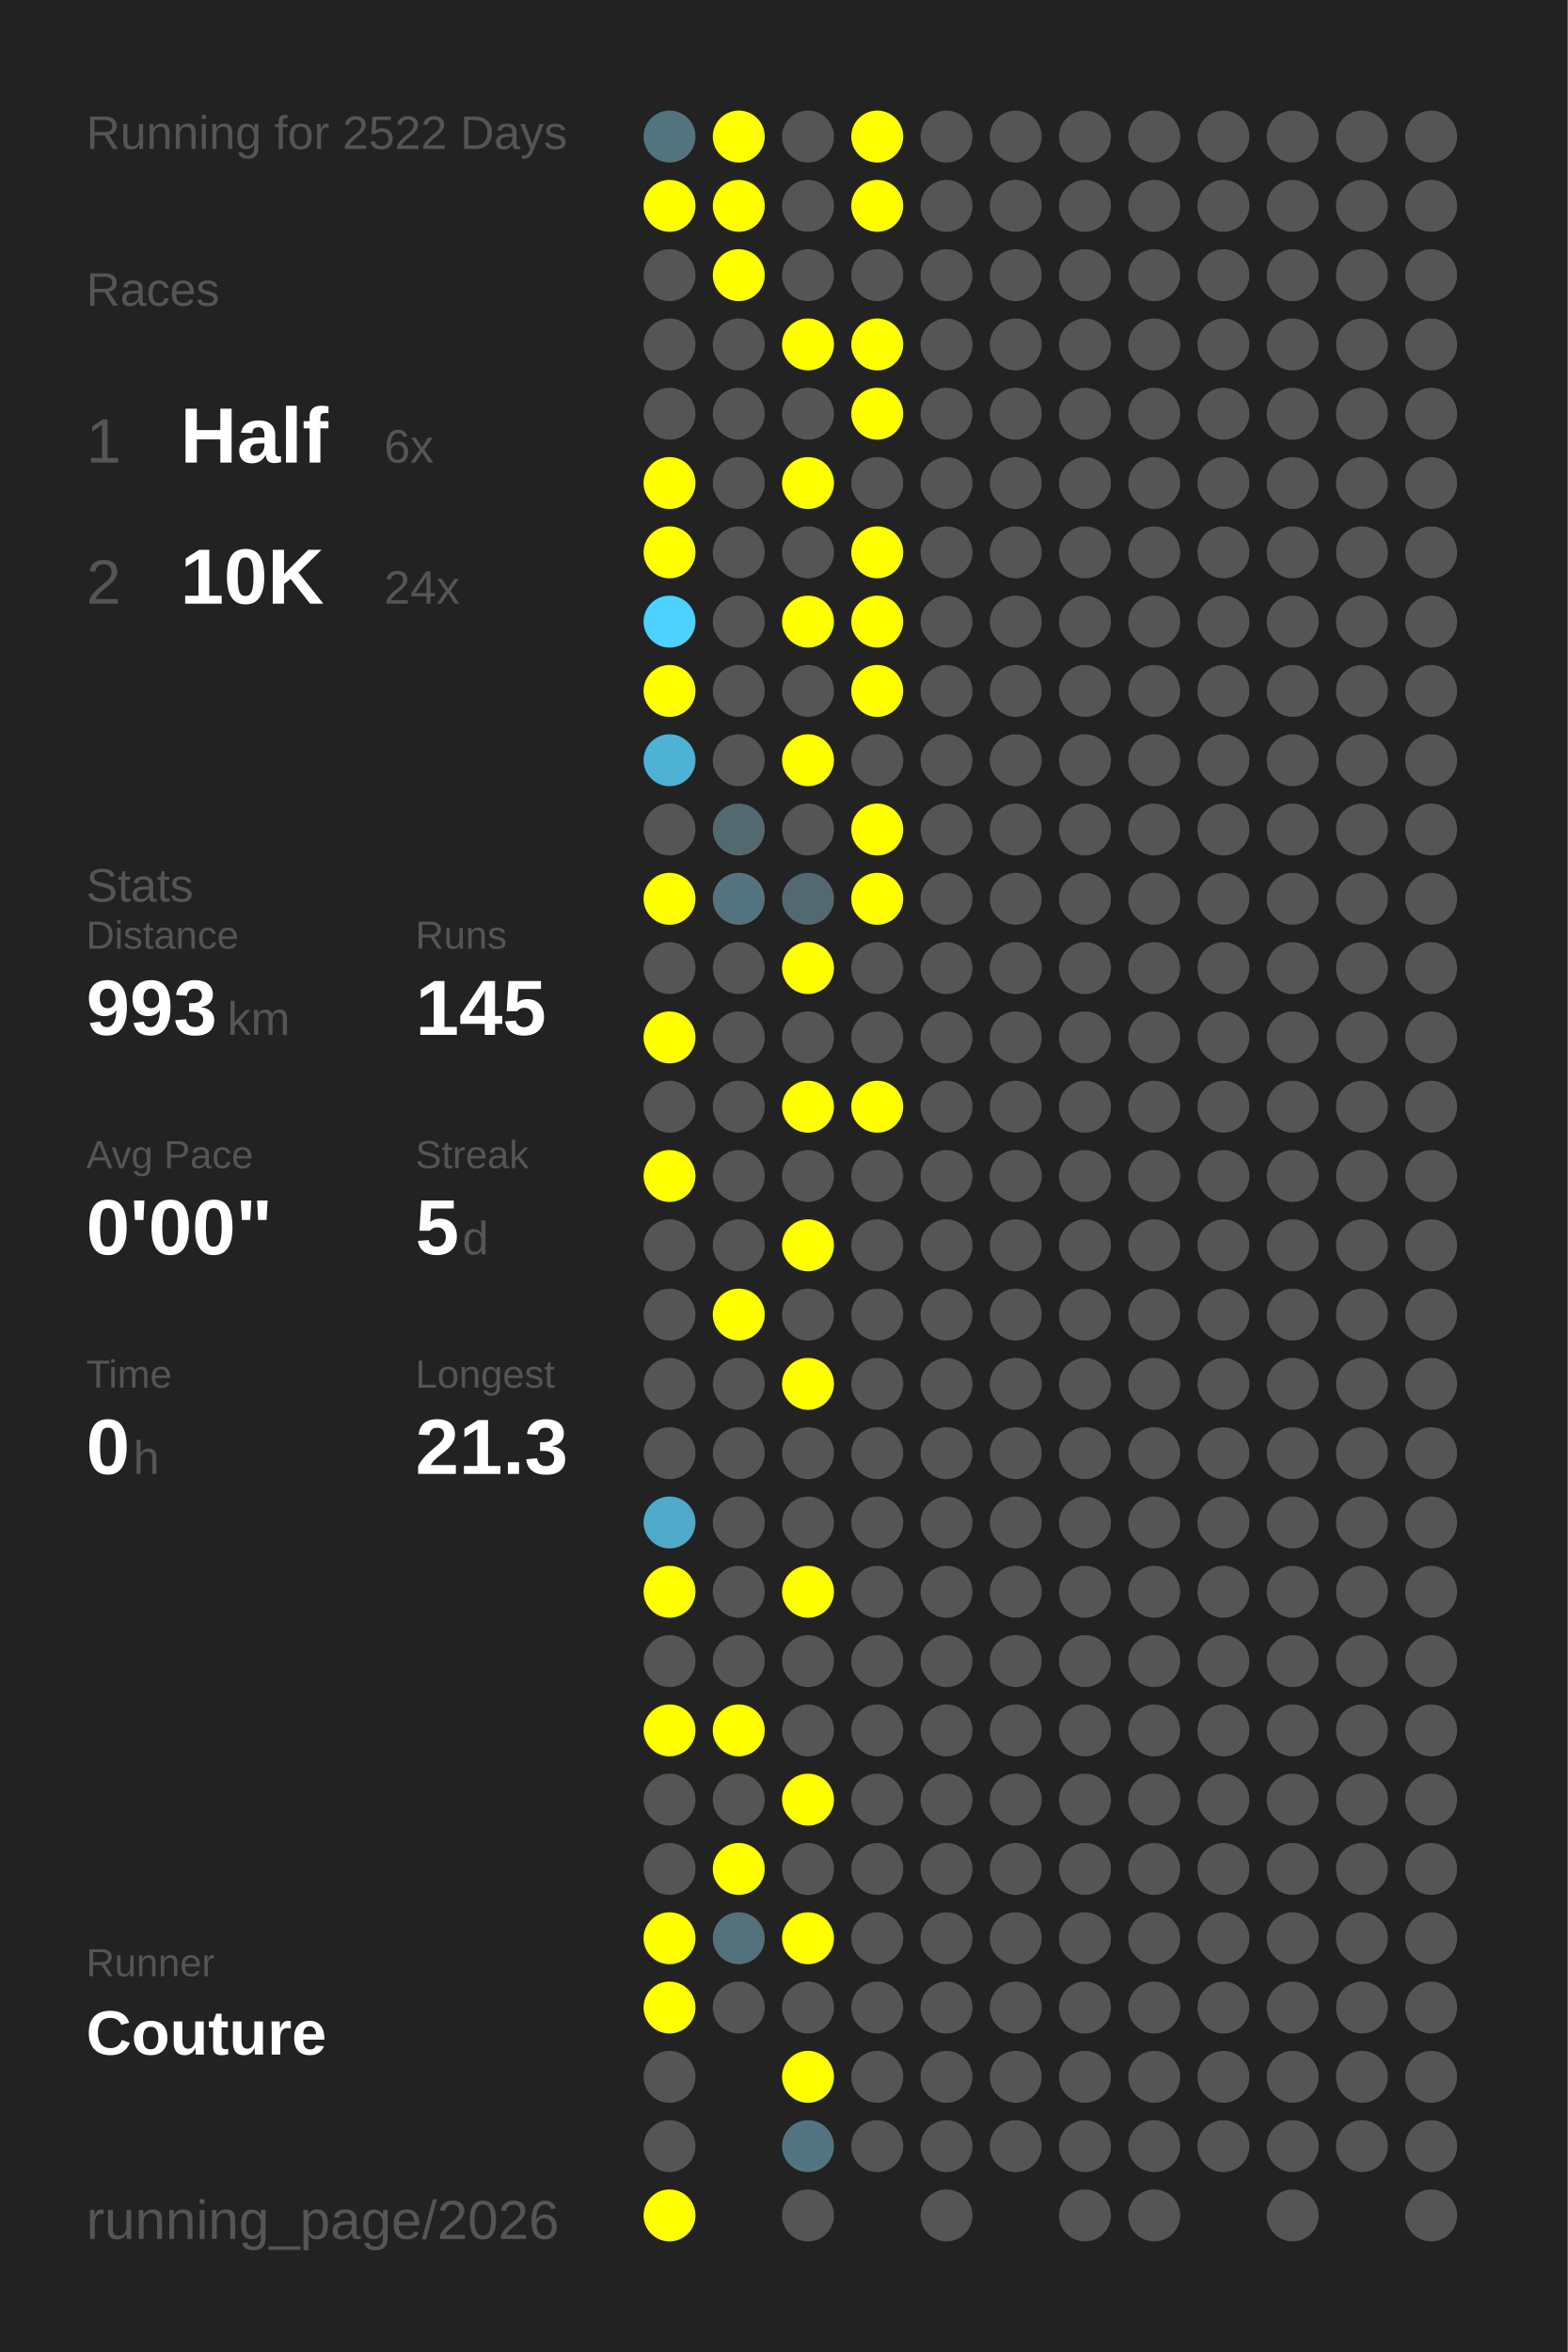
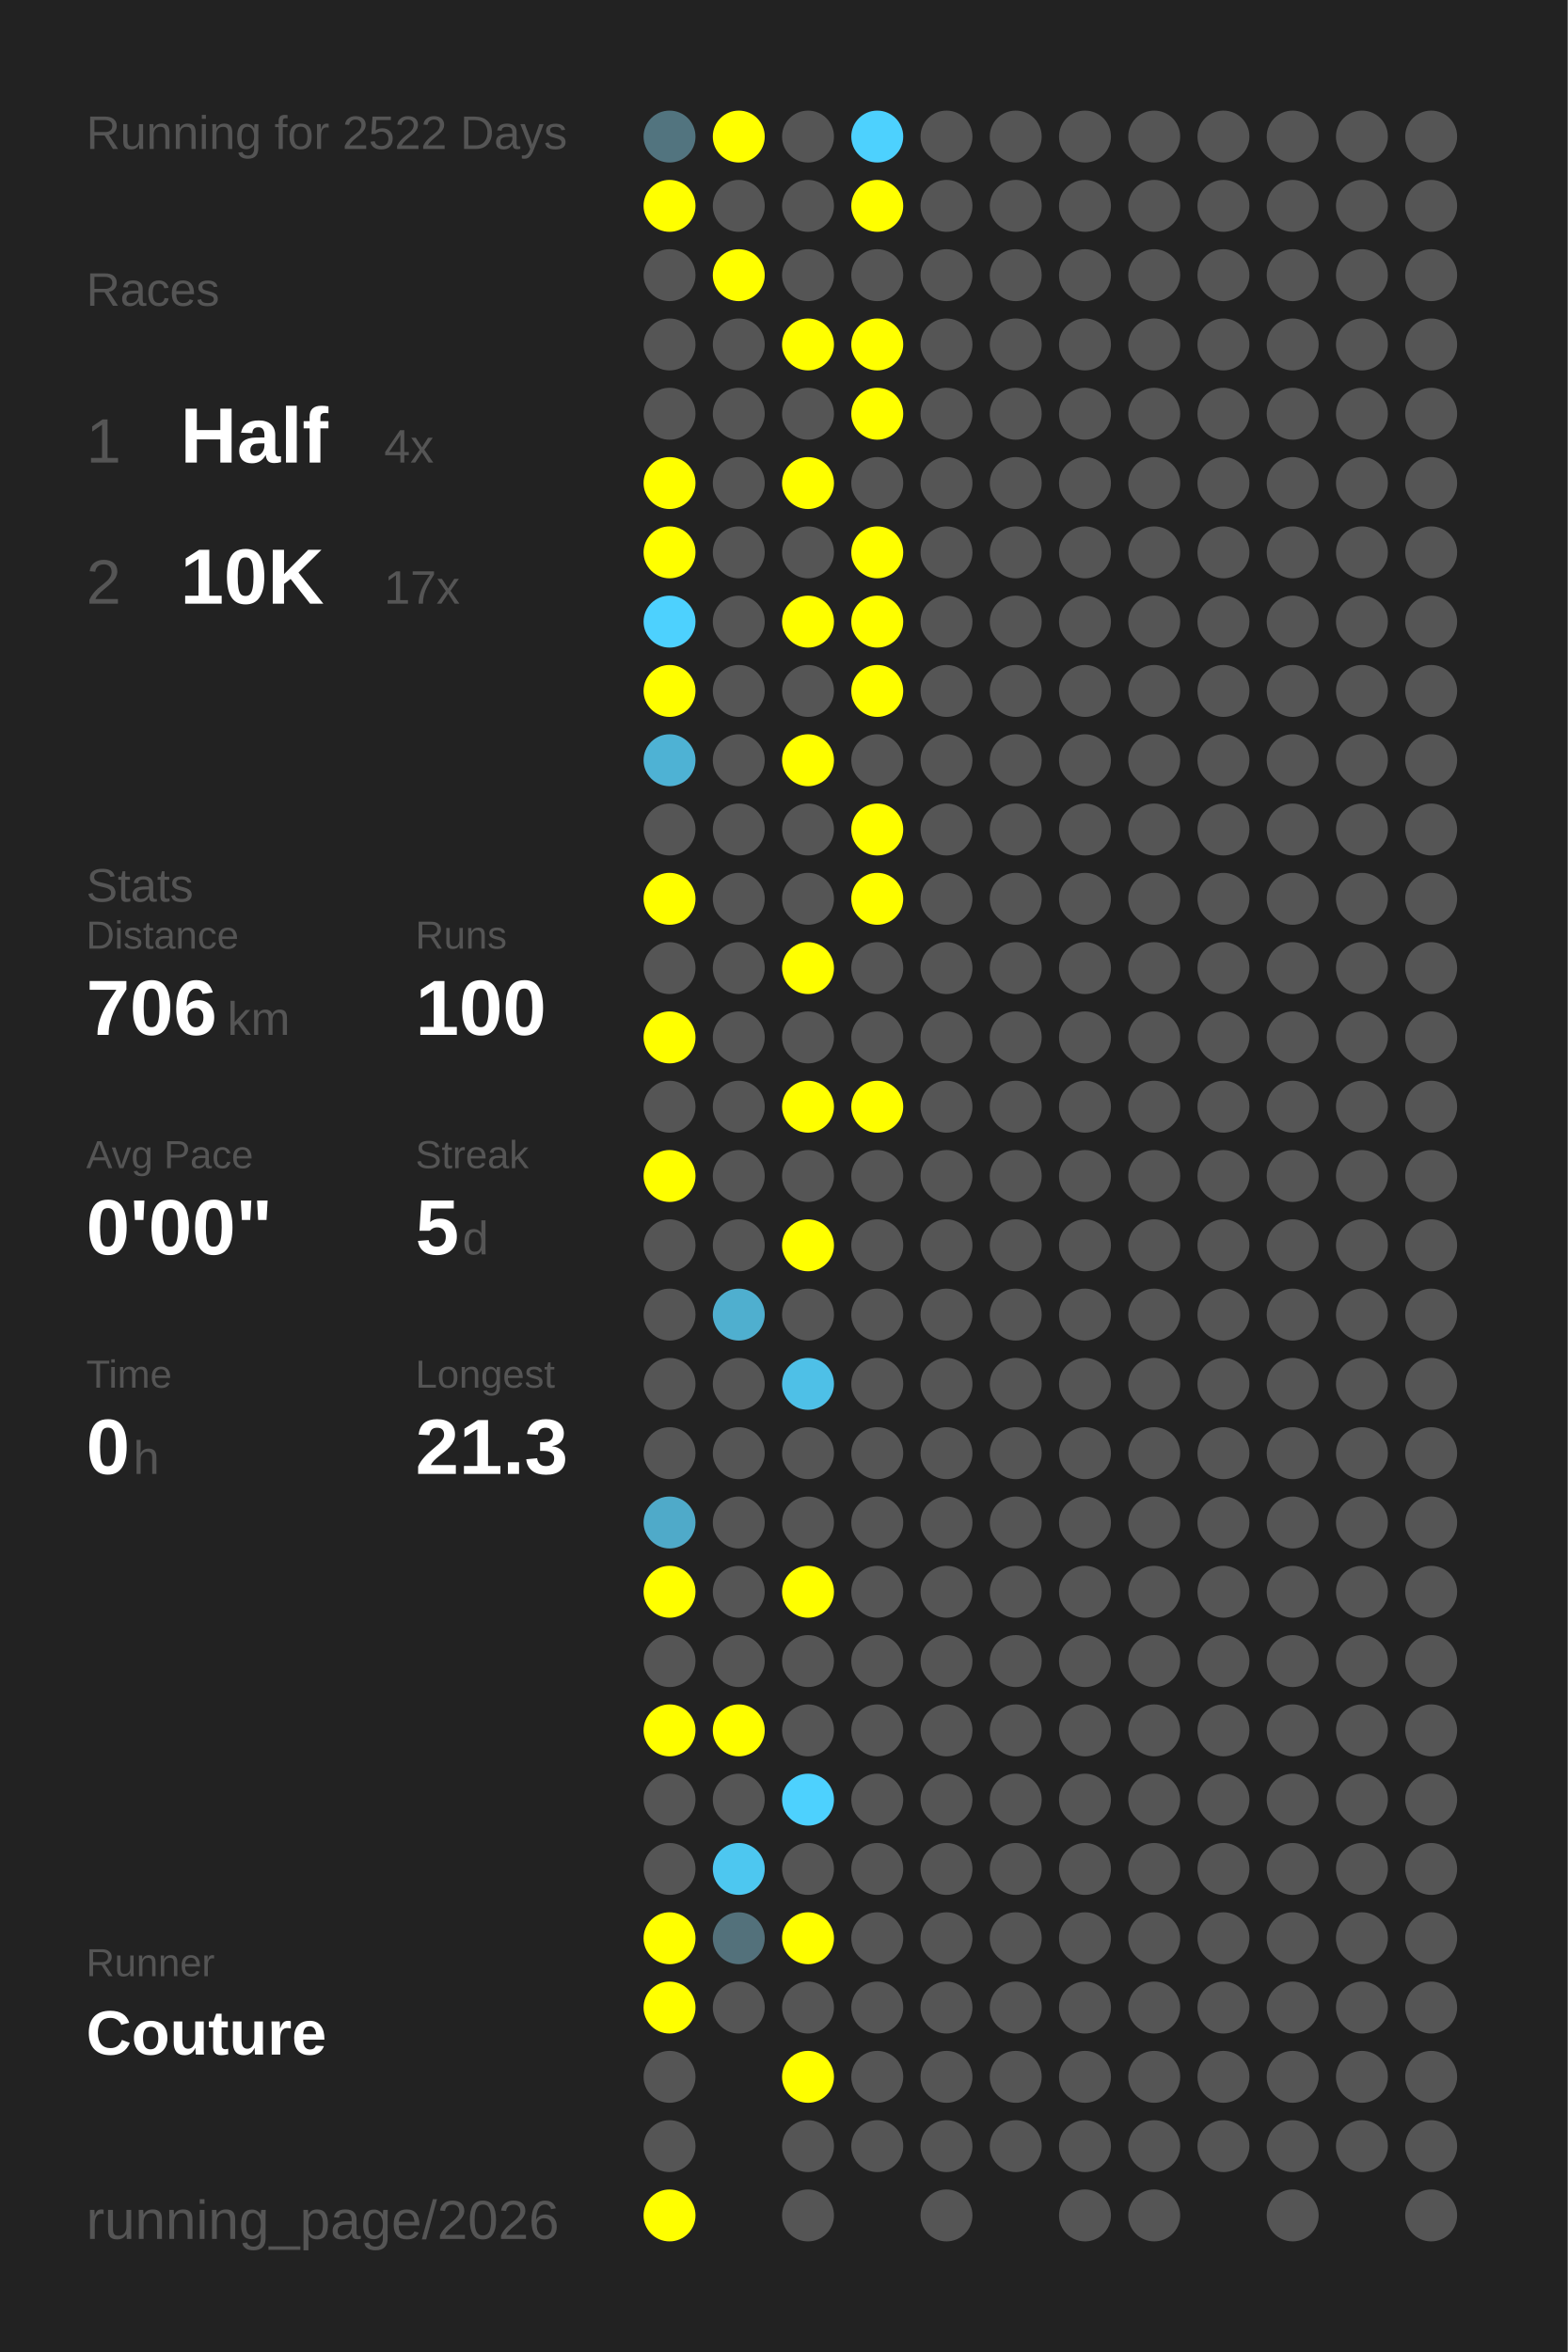
<svg xmlns="http://www.w3.org/2000/svg" baseProfile="full" height="300mm" version="1.1" viewBox="0,0,200,300" width="200mm">
  <defs />
  <rect fill="#222222" height="300" width="200" x="0" y="0" />
  <text fill="#555555" style="font-size:6px; font-family:Arial;" x="11" y="19">Running for 2522 Days</text>
  <text fill="#555555" style="font-size:6px; font-family:Arial;" x="11" y="39">Races</text>
  <text fill="#555555" style="font-size:8px; font-family:Arial;" x="11" y="59">1</text>
  <text fill="#FFFFFF" style="font-size:10px; font-family:Arial; font-weight:bold;" x="23" y="59">Half</text>
-   <text fill="#555555" style="font-size:6px; font-family:Arial;" x="49" y="59">6x</text>
+   <text fill="#555555" style="font-size:6px; font-family:Arial;" x="49" y="59">4x</text>
  <text fill="#555555" style="font-size:8px; font-family:Arial;" x="11" y="77">2</text>
  <text fill="#FFFFFF" style="font-size:10px; font-family:Arial; font-weight:bold;" x="23" y="77">10K</text>
-   <text fill="#555555" style="font-size:6px; font-family:Arial;" x="49" y="77">24x</text>
+   <text fill="#555555" style="font-size:6px; font-family:Arial;" x="49" y="77">17x</text>
  <text fill="#555555" style="font-size:6px; font-family:Arial;" x="11" y="115">Stats</text>
  <text fill="#555555" style="font-size:5px; font-family:Arial;" x="11" y="121">Distance</text>
-   <text fill="#FFFFFF" style="font-size:10px; font-family:Arial; font-weight:bold;" x="11" y="132">993</text>
+   <text fill="#FFFFFF" style="font-size:10px; font-family:Arial; font-weight:bold;" x="11" y="132">706</text>
  <text fill="#555555" style="font-size:6px; font-family:Arial;" x="29" y="132">km</text>
  <text fill="#555555" style="font-size:5px; font-family:Arial;" x="53" y="121">Runs</text>
-   <text fill="#FFFFFF" style="font-size:10px; font-family:Arial; font-weight:bold;" x="53" y="132">145</text>
+   <text fill="#FFFFFF" style="font-size:10px; font-family:Arial; font-weight:bold;" x="53" y="132">100</text>
  <text fill="#555555" style="font-size:5px; font-family:Arial;" x="11" y="149">Avg Pace</text>
  <text fill="#FFFFFF" style="font-size:10px; font-family:Arial; font-weight:bold;" x="11" y="160">0'00"</text>
  <text fill="#555555" style="font-size:5px; font-family:Arial;" x="53" y="149">Streak</text>
  <text fill="#FFFFFF" style="font-size:10px; font-family:Arial; font-weight:bold;" x="53" y="160">5</text>
  <text fill="#555555" style="font-size:6px; font-family:Arial;" x="59" y="160">d</text>
  <text fill="#555555" style="font-size:5px; font-family:Arial;" x="11" y="177">Time</text>
  <text fill="#FFFFFF" style="font-size:10px; font-family:Arial; font-weight:bold;" x="11" y="188">0</text>
  <text fill="#555555" style="font-size:6px; font-family:Arial;" x="17" y="188">h</text>
  <text fill="#555555" style="font-size:5px; font-family:Arial;" x="53" y="177">Longest</text>
  <text fill="#FFFFFF" style="font-size:10px; font-family:Arial; font-weight:bold;" x="53" y="188">21.3</text>
  <text fill="#555555" style="font-size:5px; font-family:Arial;" x="11" y="252.065">Runner</text>
  <text fill="#FFFFFF" style="font-size:8px; font-family:Arial; font-weight:bold;" x="11" y="262.065">Couture</text>
  <text fill="#555555" style="font-size:7px; font-family:Arial;" x="11" y="285.581">running_page/2026</text>
  <circle cx="85.417" cy="17.419" fill="#52747f" r="3.312" />
  <circle cx="85.417" cy="26.258" fill="#FFFF00" r="3.312" />
  <circle cx="85.417" cy="35.097" fill="#555555" r="3.312" />
  <circle cx="85.417" cy="43.935" fill="#555555" r="3.312" />
  <circle cx="85.417" cy="52.774" fill="#555555" r="3.312" />
  <circle cx="85.417" cy="61.613" fill="#FFFF00" r="3.312" />
  <circle cx="85.417" cy="70.452" fill="#FFFF00" r="3.312" />
  <circle cx="85.417" cy="79.29" fill="#4dd1fe" r="3.312" />
  <circle cx="85.417" cy="88.129" fill="#FFFF00" r="3.312" />
  <circle cx="85.417" cy="96.968" fill="#4eb2d4" r="3.312" />
  <circle cx="85.417" cy="105.806" fill="#555555" r="3.312" />
  <circle cx="85.417" cy="114.645" fill="#FFFF00" r="3.312" />
  <circle cx="85.417" cy="123.484" fill="#555555" r="3.312" />
  <circle cx="85.417" cy="132.323" fill="#FFFF00" r="3.312" />
  <circle cx="85.417" cy="141.161" fill="#555555" r="3.312" />
  <circle cx="85.417" cy="150" fill="#FFFF00" r="3.312" />
  <circle cx="85.417" cy="158.839" fill="#555555" r="3.312" />
  <circle cx="85.417" cy="167.677" fill="#555555" r="3.312" />
  <circle cx="85.417" cy="176.516" fill="#555555" r="3.312" />
  <circle cx="85.417" cy="185.355" fill="#555555" r="3.312" />
  <circle cx="85.417" cy="194.194" fill="#4faac9" r="3.312" />
  <circle cx="85.417" cy="203.032" fill="#FFFF00" r="3.312" />
  <circle cx="85.417" cy="211.871" fill="#555555" r="3.312" />
  <circle cx="85.417" cy="220.71" fill="#FFFF00" r="3.312" />
  <circle cx="85.417" cy="229.548" fill="#555555" r="3.312" />
  <circle cx="85.417" cy="238.387" fill="#555555" r="3.312" />
  <circle cx="85.417" cy="247.226" fill="#FFFF00" r="3.312" />
  <circle cx="85.417" cy="256.065" fill="#FFFF00" r="3.312" />
  <circle cx="85.417" cy="264.903" fill="#555555" r="3.312" />
  <circle cx="85.417" cy="273.742" fill="#555555" r="3.312" />
  <circle cx="85.417" cy="282.581" fill="#FFFF00" r="3.312" />
  <circle cx="94.25" cy="17.419" fill="#FFFF00" r="3.312" />
-   <circle cx="94.25" cy="26.258" fill="#FFFF00" r="3.312" />
+   <circle cx="94.25" cy="26.258" fill="#555555" r="3.312" />
  <circle cx="94.25" cy="35.097" fill="#FFFF00" r="3.312" />
  <circle cx="94.25" cy="43.935" fill="#555555" r="3.312" />
  <circle cx="94.25" cy="52.774" fill="#555555" r="3.312" />
  <circle cx="94.25" cy="61.613" fill="#555555" r="3.312" />
  <circle cx="94.25" cy="70.452" fill="#555555" r="3.312" />
  <circle cx="94.25" cy="79.29" fill="#555555" r="3.312" />
  <circle cx="94.25" cy="88.129" fill="#555555" r="3.312" />
  <circle cx="94.25" cy="96.968" fill="#555555" r="3.312" />
-   <circle cx="94.25" cy="105.806" fill="#536970" r="3.312" />
-   <circle cx="94.25" cy="114.645" fill="#53747f" r="3.312" />
+   <circle cx="94.25" cy="105.806" fill="#555555" r="3.312" />
+   <circle cx="94.25" cy="114.645" fill="#555555" r="3.312" />
  <circle cx="94.25" cy="123.484" fill="#555555" r="3.312" />
  <circle cx="94.25" cy="132.323" fill="#555555" r="3.312" />
  <circle cx="94.25" cy="141.161" fill="#555555" r="3.312" />
  <circle cx="94.25" cy="150" fill="#555555" r="3.312" />
  <circle cx="94.25" cy="158.839" fill="#555555" r="3.312" />
-   <circle cx="94.25" cy="167.677" fill="#FFFF00" r="3.312" />
+   <circle cx="94.25" cy="167.677" fill="#4fafcf" r="3.312" />
  <circle cx="94.25" cy="176.516" fill="#555555" r="3.312" />
  <circle cx="94.25" cy="185.355" fill="#555555" r="3.312" />
  <circle cx="94.25" cy="194.194" fill="#555555" r="3.312" />
  <circle cx="94.25" cy="203.032" fill="#555555" r="3.312" />
  <circle cx="94.25" cy="211.871" fill="#555555" r="3.312" />
  <circle cx="94.25" cy="220.71" fill="#FFFF00" r="3.312" />
  <circle cx="94.25" cy="229.548" fill="#555555" r="3.312" />
-   <circle cx="94.25" cy="238.387" fill="#FFFF00" r="3.312" />
+   <circle cx="94.25" cy="238.387" fill="#4dc7f0" r="3.312" />
  <circle cx="94.25" cy="247.226" fill="#53717b" r="3.312" />
  <circle cx="94.25" cy="256.065" fill="#555555" r="3.312" />
  <circle cx="103.083" cy="17.419" fill="#555555" r="3.312" />
  <circle cx="103.083" cy="26.258" fill="#555555" r="3.312" />
  <circle cx="103.083" cy="35.097" fill="#555555" r="3.312" />
  <circle cx="103.083" cy="43.935" fill="#FFFF00" r="3.312" />
  <circle cx="103.083" cy="52.774" fill="#555555" r="3.312" />
  <circle cx="103.083" cy="61.613" fill="#FFFF00" r="3.312" />
  <circle cx="103.083" cy="70.452" fill="#555555" r="3.312" />
  <circle cx="103.083" cy="79.29" fill="#FFFF00" r="3.312" />
  <circle cx="103.083" cy="88.129" fill="#555555" r="3.312" />
  <circle cx="103.083" cy="96.968" fill="#FFFF00" r="3.312" />
  <circle cx="103.083" cy="105.806" fill="#555555" r="3.312" />
-   <circle cx="103.083" cy="114.645" fill="#536971" r="3.312" />
+   <circle cx="103.083" cy="114.645" fill="#555555" r="3.312" />
  <circle cx="103.083" cy="123.484" fill="#FFFF00" r="3.312" />
  <circle cx="103.083" cy="132.323" fill="#555555" r="3.312" />
  <circle cx="103.083" cy="141.161" fill="#FFFF00" r="3.312" />
  <circle cx="103.083" cy="150" fill="#555555" r="3.312" />
  <circle cx="103.083" cy="158.839" fill="#FFFF00" r="3.312" />
  <circle cx="103.083" cy="167.677" fill="#555555" r="3.312" />
-   <circle cx="103.083" cy="176.516" fill="#FFFF00" r="3.312" />
+   <circle cx="103.083" cy="176.516" fill="#4ec0e7" r="3.312" />
  <circle cx="103.083" cy="185.355" fill="#555555" r="3.312" />
  <circle cx="103.083" cy="194.194" fill="#555555" r="3.312" />
  <circle cx="103.083" cy="203.032" fill="#FFFF00" r="3.312" />
  <circle cx="103.083" cy="211.871" fill="#555555" r="3.312" />
  <circle cx="103.083" cy="220.71" fill="#555555" r="3.312" />
-   <circle cx="103.083" cy="229.548" fill="#FFFF00" r="3.312" />
+   <circle cx="103.083" cy="229.548" fill="#4dd1fe" r="3.312" />
  <circle cx="103.083" cy="238.387" fill="#555555" r="3.312" />
  <circle cx="103.083" cy="247.226" fill="#FFFF00" r="3.312" />
  <circle cx="103.083" cy="256.065" fill="#555555" r="3.312" />
  <circle cx="103.083" cy="264.903" fill="#FFFF00" r="3.312" />
-   <circle cx="103.083" cy="273.742" fill="#527581" r="3.312" />
+   <circle cx="103.083" cy="273.742" fill="#555555" r="3.312" />
  <circle cx="103.083" cy="282.581" fill="#555555" r="3.312" />
-   <circle cx="111.917" cy="17.419" fill="#FFFF00" r="3.312" />
+   <circle cx="111.917" cy="17.419" fill="#4dd1fe" r="3.312" />
  <circle cx="111.917" cy="26.258" fill="#FFFF00" r="3.312" />
  <circle cx="111.917" cy="35.097" fill="#555555" r="3.312" />
  <circle cx="111.917" cy="43.935" fill="#FFFF00" r="3.312" />
  <circle cx="111.917" cy="52.774" fill="#FFFF00" r="3.312" />
  <circle cx="111.917" cy="61.613" fill="#555555" r="3.312" />
  <circle cx="111.917" cy="70.452" fill="#FFFF00" r="3.312" />
  <circle cx="111.917" cy="79.29" fill="#FFFF00" r="3.312" />
  <circle cx="111.917" cy="88.129" fill="#FFFF00" r="3.312" />
  <circle cx="111.917" cy="96.968" fill="#555555" r="3.312" />
  <circle cx="111.917" cy="105.806" fill="#FFFF00" r="3.312" />
  <circle cx="111.917" cy="114.645" fill="#FFFF00" r="3.312" />
  <circle cx="111.917" cy="123.484" fill="#555555" r="3.312" />
  <circle cx="111.917" cy="132.323" fill="#555555" r="3.312" />
  <circle cx="111.917" cy="141.161" fill="#FFFF00" r="3.312" />
  <circle cx="111.917" cy="150" fill="#555555" r="3.312" />
  <circle cx="111.917" cy="158.839" fill="#555555" r="3.312" />
  <circle cx="111.917" cy="167.677" fill="#555555" r="3.312" />
  <circle cx="111.917" cy="176.516" fill="#555555" r="3.312" />
  <circle cx="111.917" cy="185.355" fill="#555555" r="3.312" />
  <circle cx="111.917" cy="194.194" fill="#555555" r="3.312" />
  <circle cx="111.917" cy="203.032" fill="#555555" r="3.312" />
  <circle cx="111.917" cy="211.871" fill="#555555" r="3.312" />
  <circle cx="111.917" cy="220.71" fill="#555555" r="3.312" />
  <circle cx="111.917" cy="229.548" fill="#555555" r="3.312" />
  <circle cx="111.917" cy="238.387" fill="#555555" r="3.312" />
  <circle cx="111.917" cy="247.226" fill="#555555" r="3.312" />
  <circle cx="111.917" cy="256.065" fill="#555555" r="3.312" />
  <circle cx="111.917" cy="264.903" fill="#555555" r="3.312" />
  <circle cx="111.917" cy="273.742" fill="#555555" r="3.312" />
  <circle cx="120.75" cy="17.419" fill="#555555" r="3.312" />
  <circle cx="120.75" cy="26.258" fill="#555555" r="3.312" />
  <circle cx="120.75" cy="35.097" fill="#555555" r="3.312" />
  <circle cx="120.75" cy="43.935" fill="#555555" r="3.312" />
  <circle cx="120.75" cy="52.774" fill="#555555" r="3.312" />
  <circle cx="120.75" cy="61.613" fill="#555555" r="3.312" />
  <circle cx="120.75" cy="70.452" fill="#555555" r="3.312" />
  <circle cx="120.75" cy="79.29" fill="#555555" r="3.312" />
  <circle cx="120.75" cy="88.129" fill="#555555" r="3.312" />
  <circle cx="120.75" cy="96.968" fill="#555555" r="3.312" />
  <circle cx="120.75" cy="105.806" fill="#555555" r="3.312" />
  <circle cx="120.75" cy="114.645" fill="#555555" r="3.312" />
  <circle cx="120.75" cy="123.484" fill="#555555" r="3.312" />
  <circle cx="120.75" cy="132.323" fill="#555555" r="3.312" />
  <circle cx="120.75" cy="141.161" fill="#555555" r="3.312" />
  <circle cx="120.75" cy="150" fill="#555555" r="3.312" />
  <circle cx="120.75" cy="158.839" fill="#555555" r="3.312" />
  <circle cx="120.75" cy="167.677" fill="#555555" r="3.312" />
  <circle cx="120.75" cy="176.516" fill="#555555" r="3.312" />
  <circle cx="120.75" cy="185.355" fill="#555555" r="3.312" />
  <circle cx="120.75" cy="194.194" fill="#555555" r="3.312" />
  <circle cx="120.75" cy="203.032" fill="#555555" r="3.312" />
  <circle cx="120.75" cy="211.871" fill="#555555" r="3.312" />
  <circle cx="120.75" cy="220.71" fill="#555555" r="3.312" />
  <circle cx="120.75" cy="229.548" fill="#555555" r="3.312" />
  <circle cx="120.75" cy="238.387" fill="#555555" r="3.312" />
  <circle cx="120.75" cy="247.226" fill="#555555" r="3.312" />
  <circle cx="120.75" cy="256.065" fill="#555555" r="3.312" />
  <circle cx="120.75" cy="264.903" fill="#555555" r="3.312" />
  <circle cx="120.75" cy="273.742" fill="#555555" r="3.312" />
  <circle cx="120.75" cy="282.581" fill="#555555" r="3.312" />
  <circle cx="129.583" cy="17.419" fill="#555555" r="3.312" />
  <circle cx="129.583" cy="26.258" fill="#555555" r="3.312" />
  <circle cx="129.583" cy="35.097" fill="#555555" r="3.312" />
  <circle cx="129.583" cy="43.935" fill="#555555" r="3.312" />
  <circle cx="129.583" cy="52.774" fill="#555555" r="3.312" />
  <circle cx="129.583" cy="61.613" fill="#555555" r="3.312" />
  <circle cx="129.583" cy="70.452" fill="#555555" r="3.312" />
  <circle cx="129.583" cy="79.29" fill="#555555" r="3.312" />
  <circle cx="129.583" cy="88.129" fill="#555555" r="3.312" />
  <circle cx="129.583" cy="96.968" fill="#555555" r="3.312" />
  <circle cx="129.583" cy="105.806" fill="#555555" r="3.312" />
  <circle cx="129.583" cy="114.645" fill="#555555" r="3.312" />
  <circle cx="129.583" cy="123.484" fill="#555555" r="3.312" />
  <circle cx="129.583" cy="132.323" fill="#555555" r="3.312" />
  <circle cx="129.583" cy="141.161" fill="#555555" r="3.312" />
  <circle cx="129.583" cy="150" fill="#555555" r="3.312" />
  <circle cx="129.583" cy="158.839" fill="#555555" r="3.312" />
  <circle cx="129.583" cy="167.677" fill="#555555" r="3.312" />
  <circle cx="129.583" cy="176.516" fill="#555555" r="3.312" />
  <circle cx="129.583" cy="185.355" fill="#555555" r="3.312" />
  <circle cx="129.583" cy="194.194" fill="#555555" r="3.312" />
  <circle cx="129.583" cy="203.032" fill="#555555" r="3.312" />
  <circle cx="129.583" cy="211.871" fill="#555555" r="3.312" />
  <circle cx="129.583" cy="220.71" fill="#555555" r="3.312" />
  <circle cx="129.583" cy="229.548" fill="#555555" r="3.312" />
  <circle cx="129.583" cy="238.387" fill="#555555" r="3.312" />
  <circle cx="129.583" cy="247.226" fill="#555555" r="3.312" />
  <circle cx="129.583" cy="256.065" fill="#555555" r="3.312" />
  <circle cx="129.583" cy="264.903" fill="#555555" r="3.312" />
  <circle cx="129.583" cy="273.742" fill="#555555" r="3.312" />
  <circle cx="138.417" cy="17.419" fill="#555555" r="3.312" />
  <circle cx="138.417" cy="26.258" fill="#555555" r="3.312" />
  <circle cx="138.417" cy="35.097" fill="#555555" r="3.312" />
  <circle cx="138.417" cy="43.935" fill="#555555" r="3.312" />
  <circle cx="138.417" cy="52.774" fill="#555555" r="3.312" />
  <circle cx="138.417" cy="61.613" fill="#555555" r="3.312" />
  <circle cx="138.417" cy="70.452" fill="#555555" r="3.312" />
  <circle cx="138.417" cy="79.29" fill="#555555" r="3.312" />
  <circle cx="138.417" cy="88.129" fill="#555555" r="3.312" />
  <circle cx="138.417" cy="96.968" fill="#555555" r="3.312" />
  <circle cx="138.417" cy="105.806" fill="#555555" r="3.312" />
  <circle cx="138.417" cy="114.645" fill="#555555" r="3.312" />
  <circle cx="138.417" cy="123.484" fill="#555555" r="3.312" />
  <circle cx="138.417" cy="132.323" fill="#555555" r="3.312" />
  <circle cx="138.417" cy="141.161" fill="#555555" r="3.312" />
  <circle cx="138.417" cy="150" fill="#555555" r="3.312" />
  <circle cx="138.417" cy="158.839" fill="#555555" r="3.312" />
  <circle cx="138.417" cy="167.677" fill="#555555" r="3.312" />
  <circle cx="138.417" cy="176.516" fill="#555555" r="3.312" />
  <circle cx="138.417" cy="185.355" fill="#555555" r="3.312" />
  <circle cx="138.417" cy="194.194" fill="#555555" r="3.312" />
  <circle cx="138.417" cy="203.032" fill="#555555" r="3.312" />
  <circle cx="138.417" cy="211.871" fill="#555555" r="3.312" />
  <circle cx="138.417" cy="220.71" fill="#555555" r="3.312" />
  <circle cx="138.417" cy="229.548" fill="#555555" r="3.312" />
  <circle cx="138.417" cy="238.387" fill="#555555" r="3.312" />
  <circle cx="138.417" cy="247.226" fill="#555555" r="3.312" />
  <circle cx="138.417" cy="256.065" fill="#555555" r="3.312" />
  <circle cx="138.417" cy="264.903" fill="#555555" r="3.312" />
  <circle cx="138.417" cy="273.742" fill="#555555" r="3.312" />
  <circle cx="138.417" cy="282.581" fill="#555555" r="3.312" />
  <circle cx="147.25" cy="17.419" fill="#555555" r="3.312" />
  <circle cx="147.25" cy="26.258" fill="#555555" r="3.312" />
  <circle cx="147.25" cy="35.097" fill="#555555" r="3.312" />
  <circle cx="147.25" cy="43.935" fill="#555555" r="3.312" />
  <circle cx="147.25" cy="52.774" fill="#555555" r="3.312" />
  <circle cx="147.25" cy="61.613" fill="#555555" r="3.312" />
  <circle cx="147.25" cy="70.452" fill="#555555" r="3.312" />
  <circle cx="147.25" cy="79.29" fill="#555555" r="3.312" />
  <circle cx="147.25" cy="88.129" fill="#555555" r="3.312" />
  <circle cx="147.25" cy="96.968" fill="#555555" r="3.312" />
  <circle cx="147.25" cy="105.806" fill="#555555" r="3.312" />
  <circle cx="147.25" cy="114.645" fill="#555555" r="3.312" />
  <circle cx="147.25" cy="123.484" fill="#555555" r="3.312" />
  <circle cx="147.25" cy="132.323" fill="#555555" r="3.312" />
  <circle cx="147.25" cy="141.161" fill="#555555" r="3.312" />
  <circle cx="147.25" cy="150" fill="#555555" r="3.312" />
  <circle cx="147.25" cy="158.839" fill="#555555" r="3.312" />
  <circle cx="147.25" cy="167.677" fill="#555555" r="3.312" />
  <circle cx="147.25" cy="176.516" fill="#555555" r="3.312" />
  <circle cx="147.25" cy="185.355" fill="#555555" r="3.312" />
  <circle cx="147.25" cy="194.194" fill="#555555" r="3.312" />
  <circle cx="147.25" cy="203.032" fill="#555555" r="3.312" />
  <circle cx="147.25" cy="211.871" fill="#555555" r="3.312" />
  <circle cx="147.25" cy="220.71" fill="#555555" r="3.312" />
  <circle cx="147.25" cy="229.548" fill="#555555" r="3.312" />
  <circle cx="147.25" cy="238.387" fill="#555555" r="3.312" />
  <circle cx="147.25" cy="247.226" fill="#555555" r="3.312" />
  <circle cx="147.25" cy="256.065" fill="#555555" r="3.312" />
  <circle cx="147.25" cy="264.903" fill="#555555" r="3.312" />
  <circle cx="147.25" cy="273.742" fill="#555555" r="3.312" />
  <circle cx="147.25" cy="282.581" fill="#555555" r="3.312" />
  <circle cx="156.083" cy="17.419" fill="#555555" r="3.312" />
  <circle cx="156.083" cy="26.258" fill="#555555" r="3.312" />
  <circle cx="156.083" cy="35.097" fill="#555555" r="3.312" />
  <circle cx="156.083" cy="43.935" fill="#555555" r="3.312" />
  <circle cx="156.083" cy="52.774" fill="#555555" r="3.312" />
  <circle cx="156.083" cy="61.613" fill="#555555" r="3.312" />
  <circle cx="156.083" cy="70.452" fill="#555555" r="3.312" />
  <circle cx="156.083" cy="79.29" fill="#555555" r="3.312" />
  <circle cx="156.083" cy="88.129" fill="#555555" r="3.312" />
  <circle cx="156.083" cy="96.968" fill="#555555" r="3.312" />
  <circle cx="156.083" cy="105.806" fill="#555555" r="3.312" />
  <circle cx="156.083" cy="114.645" fill="#555555" r="3.312" />
  <circle cx="156.083" cy="123.484" fill="#555555" r="3.312" />
  <circle cx="156.083" cy="132.323" fill="#555555" r="3.312" />
  <circle cx="156.083" cy="141.161" fill="#555555" r="3.312" />
  <circle cx="156.083" cy="150" fill="#555555" r="3.312" />
  <circle cx="156.083" cy="158.839" fill="#555555" r="3.312" />
  <circle cx="156.083" cy="167.677" fill="#555555" r="3.312" />
  <circle cx="156.083" cy="176.516" fill="#555555" r="3.312" />
  <circle cx="156.083" cy="185.355" fill="#555555" r="3.312" />
  <circle cx="156.083" cy="194.194" fill="#555555" r="3.312" />
  <circle cx="156.083" cy="203.032" fill="#555555" r="3.312" />
  <circle cx="156.083" cy="211.871" fill="#555555" r="3.312" />
  <circle cx="156.083" cy="220.71" fill="#555555" r="3.312" />
  <circle cx="156.083" cy="229.548" fill="#555555" r="3.312" />
  <circle cx="156.083" cy="238.387" fill="#555555" r="3.312" />
  <circle cx="156.083" cy="247.226" fill="#555555" r="3.312" />
  <circle cx="156.083" cy="256.065" fill="#555555" r="3.312" />
  <circle cx="156.083" cy="264.903" fill="#555555" r="3.312" />
  <circle cx="156.083" cy="273.742" fill="#555555" r="3.312" />
  <circle cx="164.917" cy="17.419" fill="#555555" r="3.312" />
  <circle cx="164.917" cy="26.258" fill="#555555" r="3.312" />
  <circle cx="164.917" cy="35.097" fill="#555555" r="3.312" />
  <circle cx="164.917" cy="43.935" fill="#555555" r="3.312" />
  <circle cx="164.917" cy="52.774" fill="#555555" r="3.312" />
  <circle cx="164.917" cy="61.613" fill="#555555" r="3.312" />
  <circle cx="164.917" cy="70.452" fill="#555555" r="3.312" />
  <circle cx="164.917" cy="79.29" fill="#555555" r="3.312" />
  <circle cx="164.917" cy="88.129" fill="#555555" r="3.312" />
  <circle cx="164.917" cy="96.968" fill="#555555" r="3.312" />
  <circle cx="164.917" cy="105.806" fill="#555555" r="3.312" />
  <circle cx="164.917" cy="114.645" fill="#555555" r="3.312" />
  <circle cx="164.917" cy="123.484" fill="#555555" r="3.312" />
  <circle cx="164.917" cy="132.323" fill="#555555" r="3.312" />
  <circle cx="164.917" cy="141.161" fill="#555555" r="3.312" />
  <circle cx="164.917" cy="150" fill="#555555" r="3.312" />
  <circle cx="164.917" cy="158.839" fill="#555555" r="3.312" />
  <circle cx="164.917" cy="167.677" fill="#555555" r="3.312" />
  <circle cx="164.917" cy="176.516" fill="#555555" r="3.312" />
  <circle cx="164.917" cy="185.355" fill="#555555" r="3.312" />
  <circle cx="164.917" cy="194.194" fill="#555555" r="3.312" />
  <circle cx="164.917" cy="203.032" fill="#555555" r="3.312" />
  <circle cx="164.917" cy="211.871" fill="#555555" r="3.312" />
  <circle cx="164.917" cy="220.71" fill="#555555" r="3.312" />
  <circle cx="164.917" cy="229.548" fill="#555555" r="3.312" />
  <circle cx="164.917" cy="238.387" fill="#555555" r="3.312" />
  <circle cx="164.917" cy="247.226" fill="#555555" r="3.312" />
  <circle cx="164.917" cy="256.065" fill="#555555" r="3.312" />
  <circle cx="164.917" cy="264.903" fill="#555555" r="3.312" />
  <circle cx="164.917" cy="273.742" fill="#555555" r="3.312" />
  <circle cx="164.917" cy="282.581" fill="#555555" r="3.312" />
  <circle cx="173.75" cy="17.419" fill="#555555" r="3.312" />
  <circle cx="173.75" cy="26.258" fill="#555555" r="3.312" />
  <circle cx="173.75" cy="35.097" fill="#555555" r="3.312" />
  <circle cx="173.75" cy="43.935" fill="#555555" r="3.312" />
  <circle cx="173.75" cy="52.774" fill="#555555" r="3.312" />
  <circle cx="173.75" cy="61.613" fill="#555555" r="3.312" />
  <circle cx="173.75" cy="70.452" fill="#555555" r="3.312" />
  <circle cx="173.75" cy="79.29" fill="#555555" r="3.312" />
  <circle cx="173.75" cy="88.129" fill="#555555" r="3.312" />
  <circle cx="173.75" cy="96.968" fill="#555555" r="3.312" />
  <circle cx="173.75" cy="105.806" fill="#555555" r="3.312" />
  <circle cx="173.75" cy="114.645" fill="#555555" r="3.312" />
  <circle cx="173.75" cy="123.484" fill="#555555" r="3.312" />
  <circle cx="173.75" cy="132.323" fill="#555555" r="3.312" />
  <circle cx="173.75" cy="141.161" fill="#555555" r="3.312" />
  <circle cx="173.75" cy="150" fill="#555555" r="3.312" />
  <circle cx="173.75" cy="158.839" fill="#555555" r="3.312" />
  <circle cx="173.75" cy="167.677" fill="#555555" r="3.312" />
  <circle cx="173.75" cy="176.516" fill="#555555" r="3.312" />
  <circle cx="173.75" cy="185.355" fill="#555555" r="3.312" />
  <circle cx="173.75" cy="194.194" fill="#555555" r="3.312" />
  <circle cx="173.75" cy="203.032" fill="#555555" r="3.312" />
  <circle cx="173.75" cy="211.871" fill="#555555" r="3.312" />
  <circle cx="173.75" cy="220.71" fill="#555555" r="3.312" />
  <circle cx="173.75" cy="229.548" fill="#555555" r="3.312" />
  <circle cx="173.75" cy="238.387" fill="#555555" r="3.312" />
  <circle cx="173.75" cy="247.226" fill="#555555" r="3.312" />
  <circle cx="173.75" cy="256.065" fill="#555555" r="3.312" />
  <circle cx="173.75" cy="264.903" fill="#555555" r="3.312" />
  <circle cx="173.75" cy="273.742" fill="#555555" r="3.312" />
  <circle cx="182.583" cy="17.419" fill="#555555" r="3.312" />
  <circle cx="182.583" cy="26.258" fill="#555555" r="3.312" />
  <circle cx="182.583" cy="35.097" fill="#555555" r="3.312" />
  <circle cx="182.583" cy="43.935" fill="#555555" r="3.312" />
  <circle cx="182.583" cy="52.774" fill="#555555" r="3.312" />
  <circle cx="182.583" cy="61.613" fill="#555555" r="3.312" />
  <circle cx="182.583" cy="70.452" fill="#555555" r="3.312" />
  <circle cx="182.583" cy="79.29" fill="#555555" r="3.312" />
  <circle cx="182.583" cy="88.129" fill="#555555" r="3.312" />
  <circle cx="182.583" cy="96.968" fill="#555555" r="3.312" />
  <circle cx="182.583" cy="105.806" fill="#555555" r="3.312" />
  <circle cx="182.583" cy="114.645" fill="#555555" r="3.312" />
  <circle cx="182.583" cy="123.484" fill="#555555" r="3.312" />
  <circle cx="182.583" cy="132.323" fill="#555555" r="3.312" />
  <circle cx="182.583" cy="141.161" fill="#555555" r="3.312" />
  <circle cx="182.583" cy="150" fill="#555555" r="3.312" />
  <circle cx="182.583" cy="158.839" fill="#555555" r="3.312" />
  <circle cx="182.583" cy="167.677" fill="#555555" r="3.312" />
  <circle cx="182.583" cy="176.516" fill="#555555" r="3.312" />
  <circle cx="182.583" cy="185.355" fill="#555555" r="3.312" />
  <circle cx="182.583" cy="194.194" fill="#555555" r="3.312" />
  <circle cx="182.583" cy="203.032" fill="#555555" r="3.312" />
  <circle cx="182.583" cy="211.871" fill="#555555" r="3.312" />
  <circle cx="182.583" cy="220.71" fill="#555555" r="3.312" />
  <circle cx="182.583" cy="229.548" fill="#555555" r="3.312" />
  <circle cx="182.583" cy="238.387" fill="#555555" r="3.312" />
  <circle cx="182.583" cy="247.226" fill="#555555" r="3.312" />
  <circle cx="182.583" cy="256.065" fill="#555555" r="3.312" />
  <circle cx="182.583" cy="264.903" fill="#555555" r="3.312" />
  <circle cx="182.583" cy="273.742" fill="#555555" r="3.312" />
  <circle cx="182.583" cy="282.581" fill="#555555" r="3.312" />
</svg>
